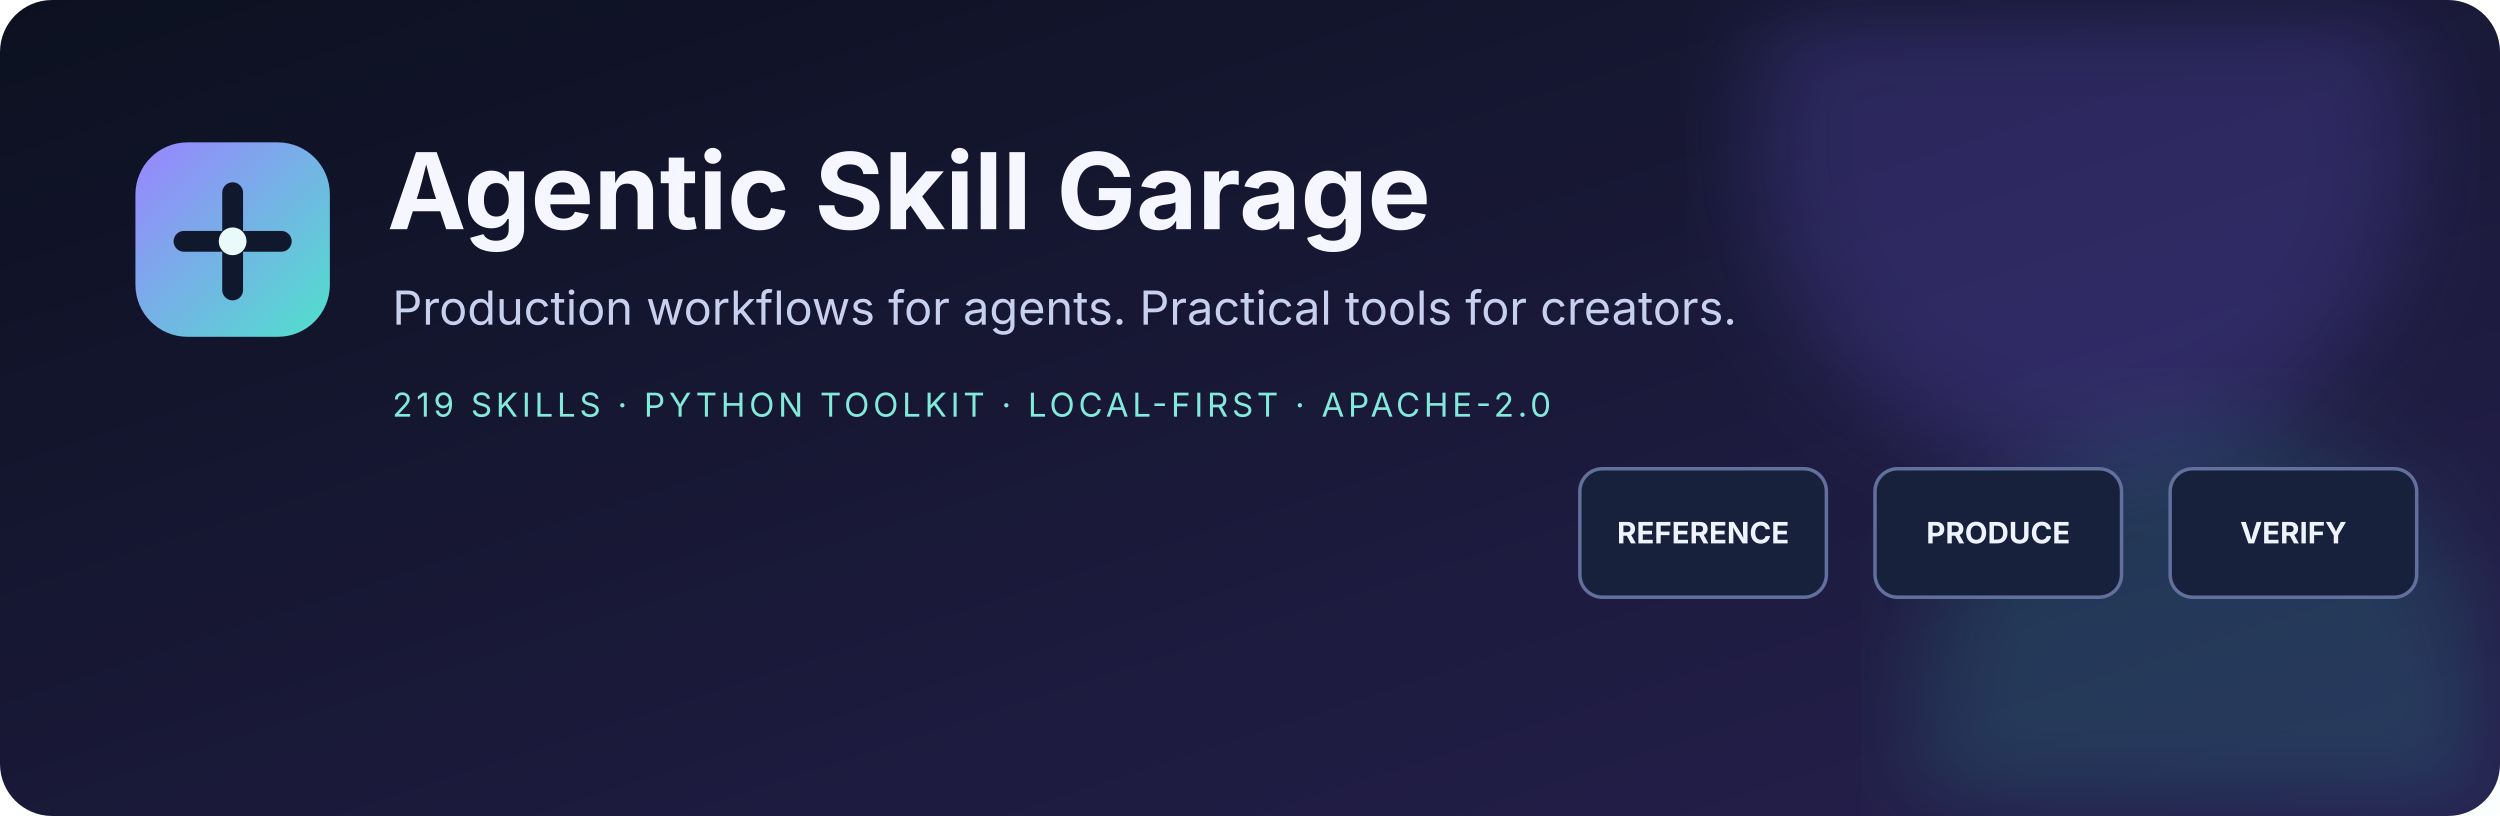
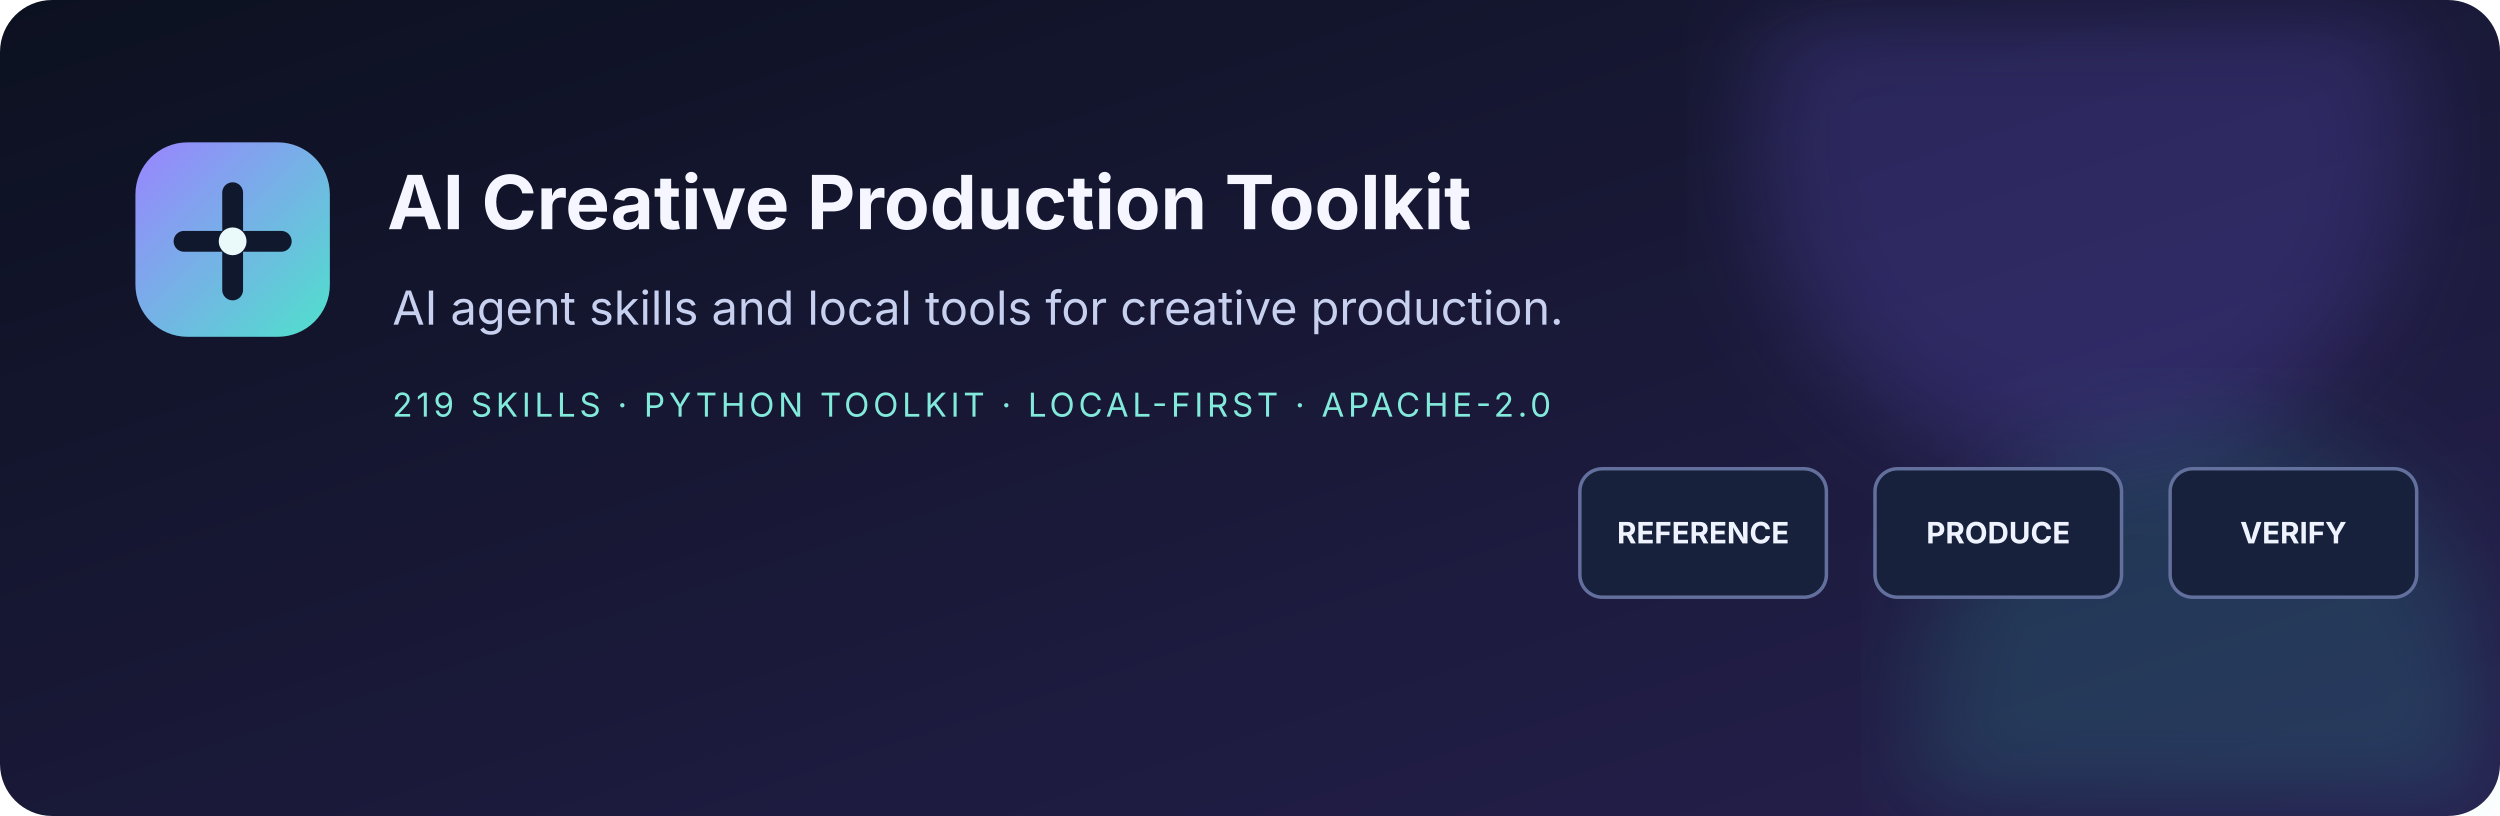
<svg xmlns="http://www.w3.org/2000/svg" width="1440" height="470" viewBox="0 0 1440 470" role="img" aria-labelledby="title desc">
  <defs>
    <linearGradient id="bg" x1="0" y1="0" x2="1" y2="1">
      <stop stop-color="#0c1120" />
      <stop offset="1" stop-color="#26204f" />
    </linearGradient>
    <linearGradient id="accent" x1="0" y1="0" x2="1" y2="1">
      <stop stop-color="#9a84ff" />
      <stop offset="1" stop-color="#4fe1cc" />
    </linearGradient>
    <filter id="blur">
      <feGaussianBlur stdDeviation="28" />
    </filter>
  </defs>
  <rect width="1440" height="470" rx="30" fill="url(#bg)" />
  <circle cx="1200" cy="80" r="190" fill="#7b68ff" opacity=".2" filter="url(#blur)" />
  <circle cx="1270" cy="410" r="165" fill="#35d3c1" opacity=".15" filter="url(#blur)" />
  <g transform="translate(78 82)">
    <rect width="112" height="112" rx="30" fill="url(#accent)" />
    <path d="M28 57h56M56 29v56" stroke="#10182d" stroke-width="12" stroke-linecap="round" />
    <circle cx="56" cy="57" r="8" fill="#eafafa" />
-     <text x="145" y="50" fill="#f5f6ff" font-family="Inter,Arial,sans-serif" font-size="61" font-weight="750">Agentic Skill Garage</text>
-     <text x="148" y="105" fill="#c7d0ee" font-family="Inter,Arial,sans-serif" font-size="27">Production workflows for agents. Practical tools for creators.</text>
+     <text x="145" y="50" fill="#f5f6ff" font-family="Inter,Arial,sans-serif" font-size="43" font-weight="750">AI Creative Production Toolkit</text>
+     <text x="148" y="105" fill="#c7d0ee" font-family="Inter,Arial,sans-serif" font-size="27">AI agent skills and local tools for creative production.</text>
    <text x="148" y="158" fill="#82eadb" font-family="Inter,Arial,sans-serif" font-size="19" letter-spacing="2.2">219 SKILLS  ·  PYTHON TOOLKIT  ·  LOCAL-FIRST  ·  APACHE-2.0</text>
  </g>
  <g transform="translate(910 270)" font-family="Inter,Arial,sans-serif" text-anchor="middle">
    <g fill="#17213b" stroke="#63709e" stroke-width="2">
      <rect x="0" y="0" width="142" height="74" rx="13" />
      <rect x="170" y="0" width="142" height="74" rx="13" />
      <rect x="340" y="0" width="142" height="74" rx="13" />
    </g>
    <g fill="#eef3ff" font-size="17" font-weight="700">
      <text x="71" y="43">REFERENCE</text>
      <text x="241" y="43">PRODUCE</text>
      <text x="411" y="43">VERIFY</text>
    </g>
    <g stroke="url(#accent)" stroke-width="4" fill="none" stroke-linecap="round">
      <path d="M142 37h28M312 37h28" />
    </g>
  </g>
</svg>
